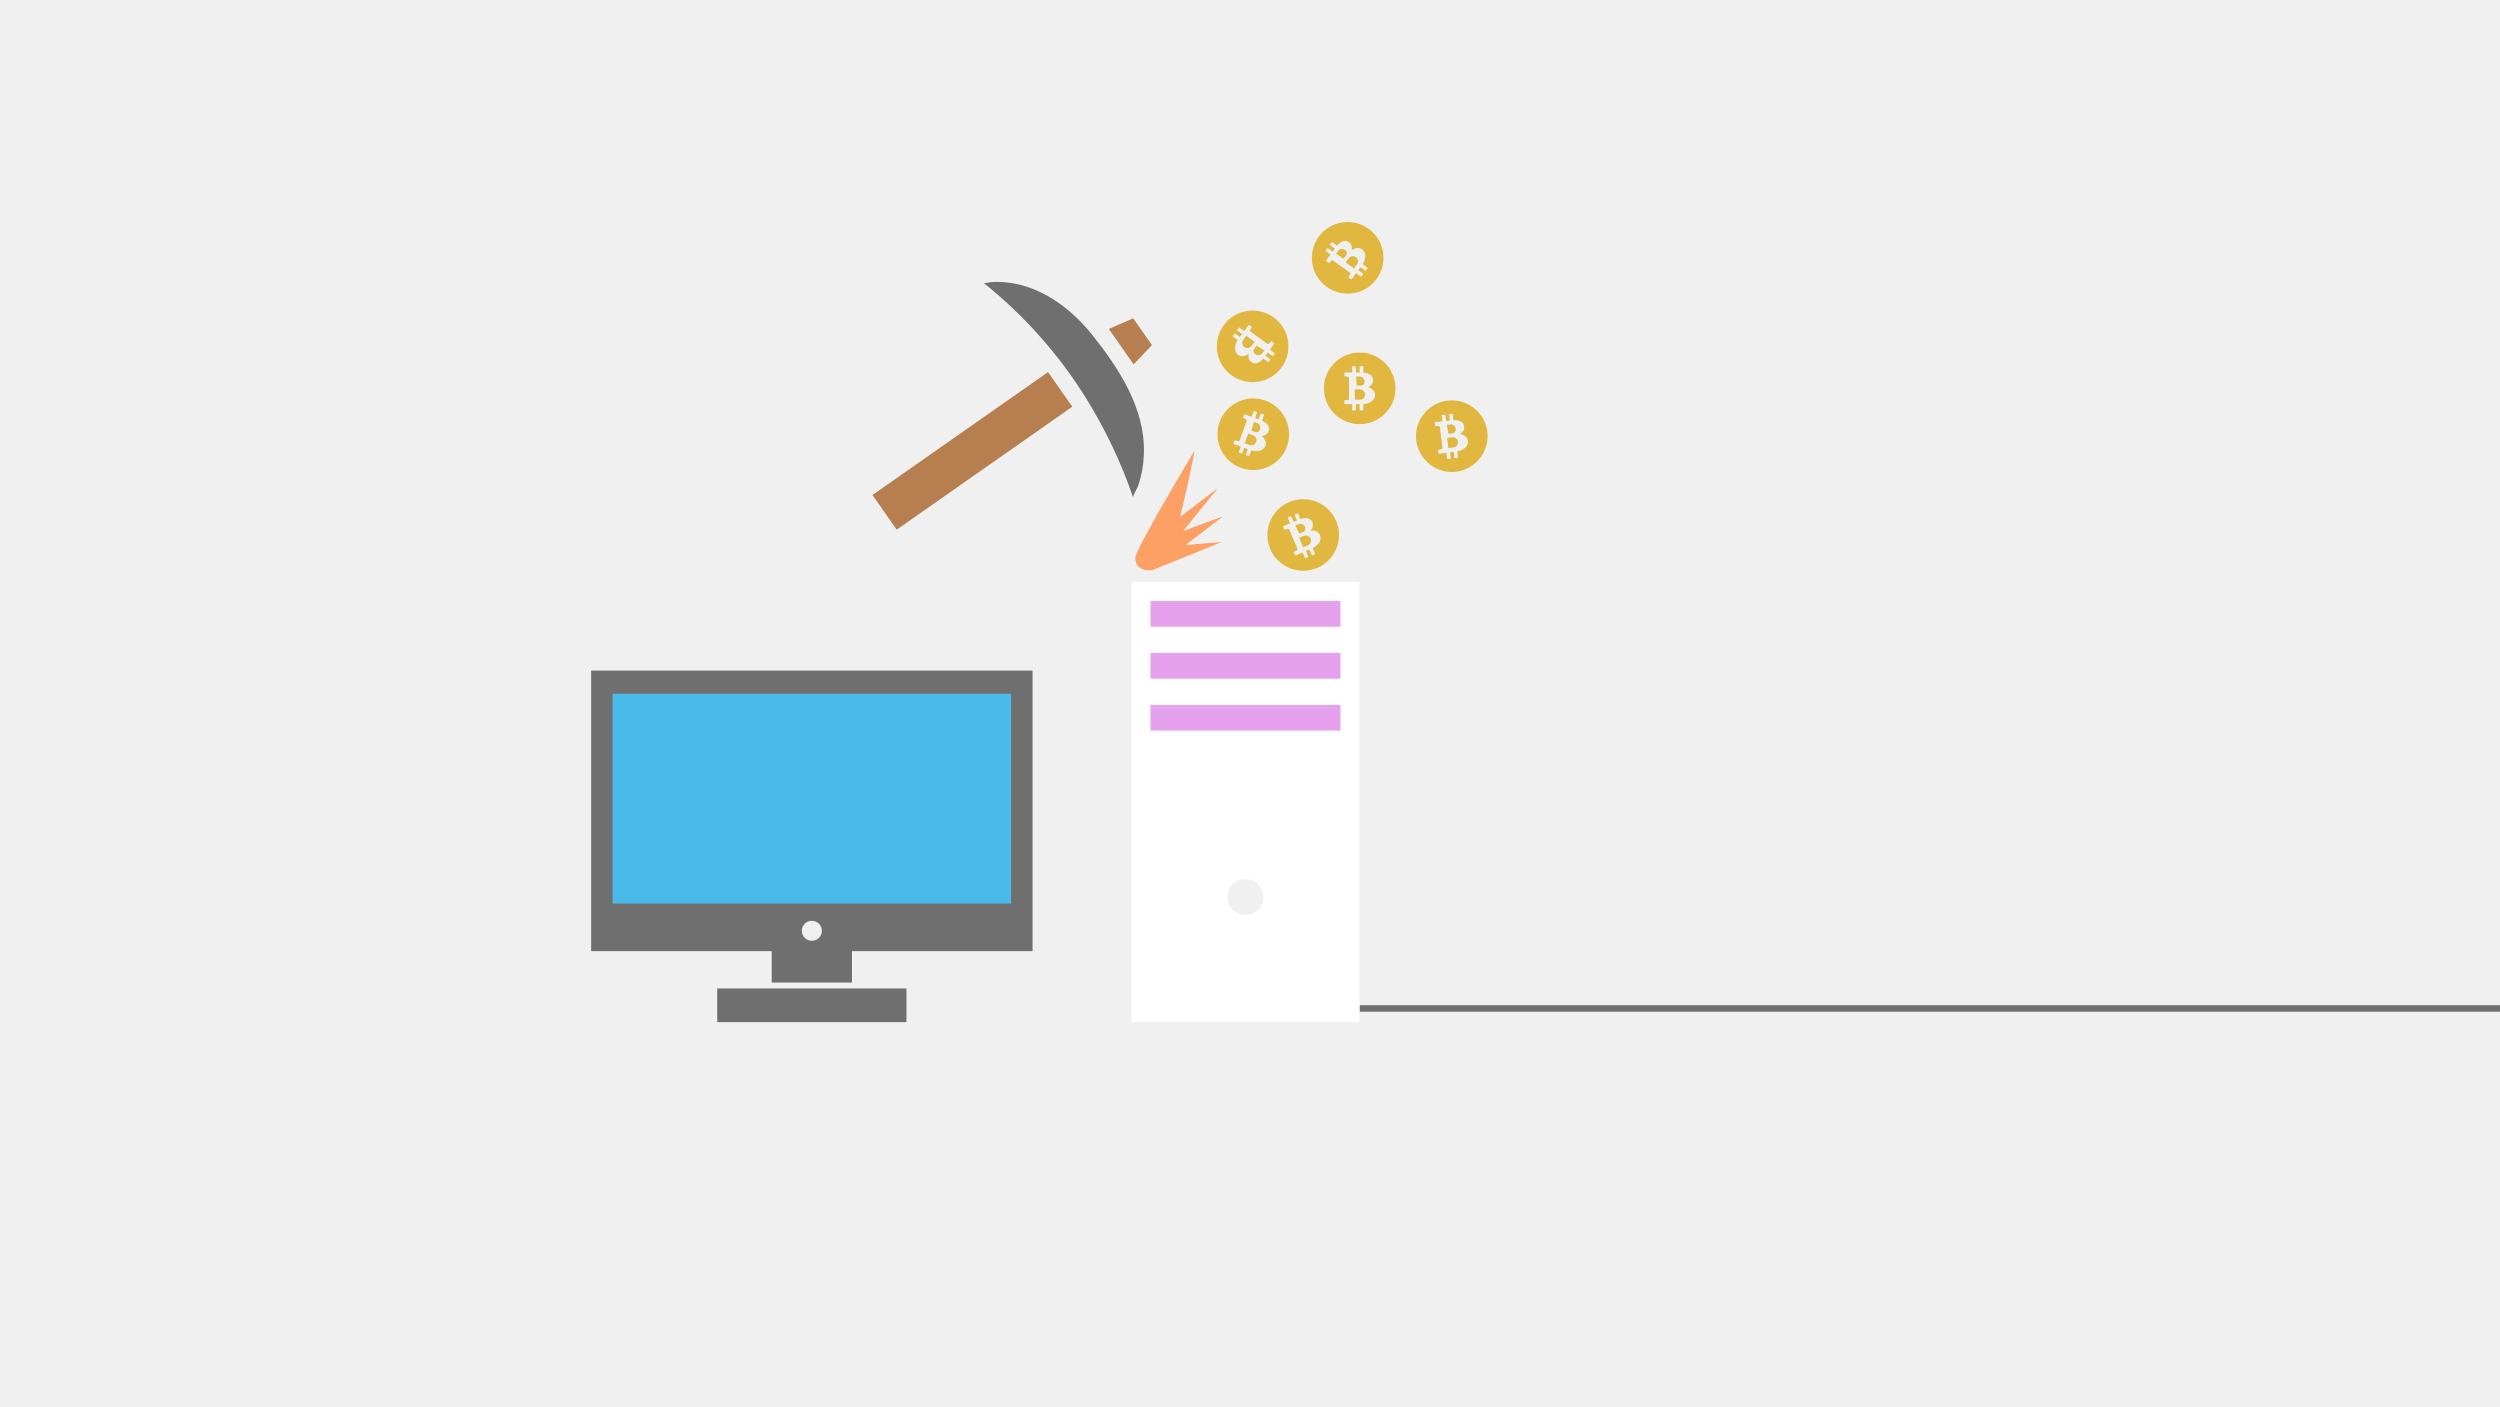
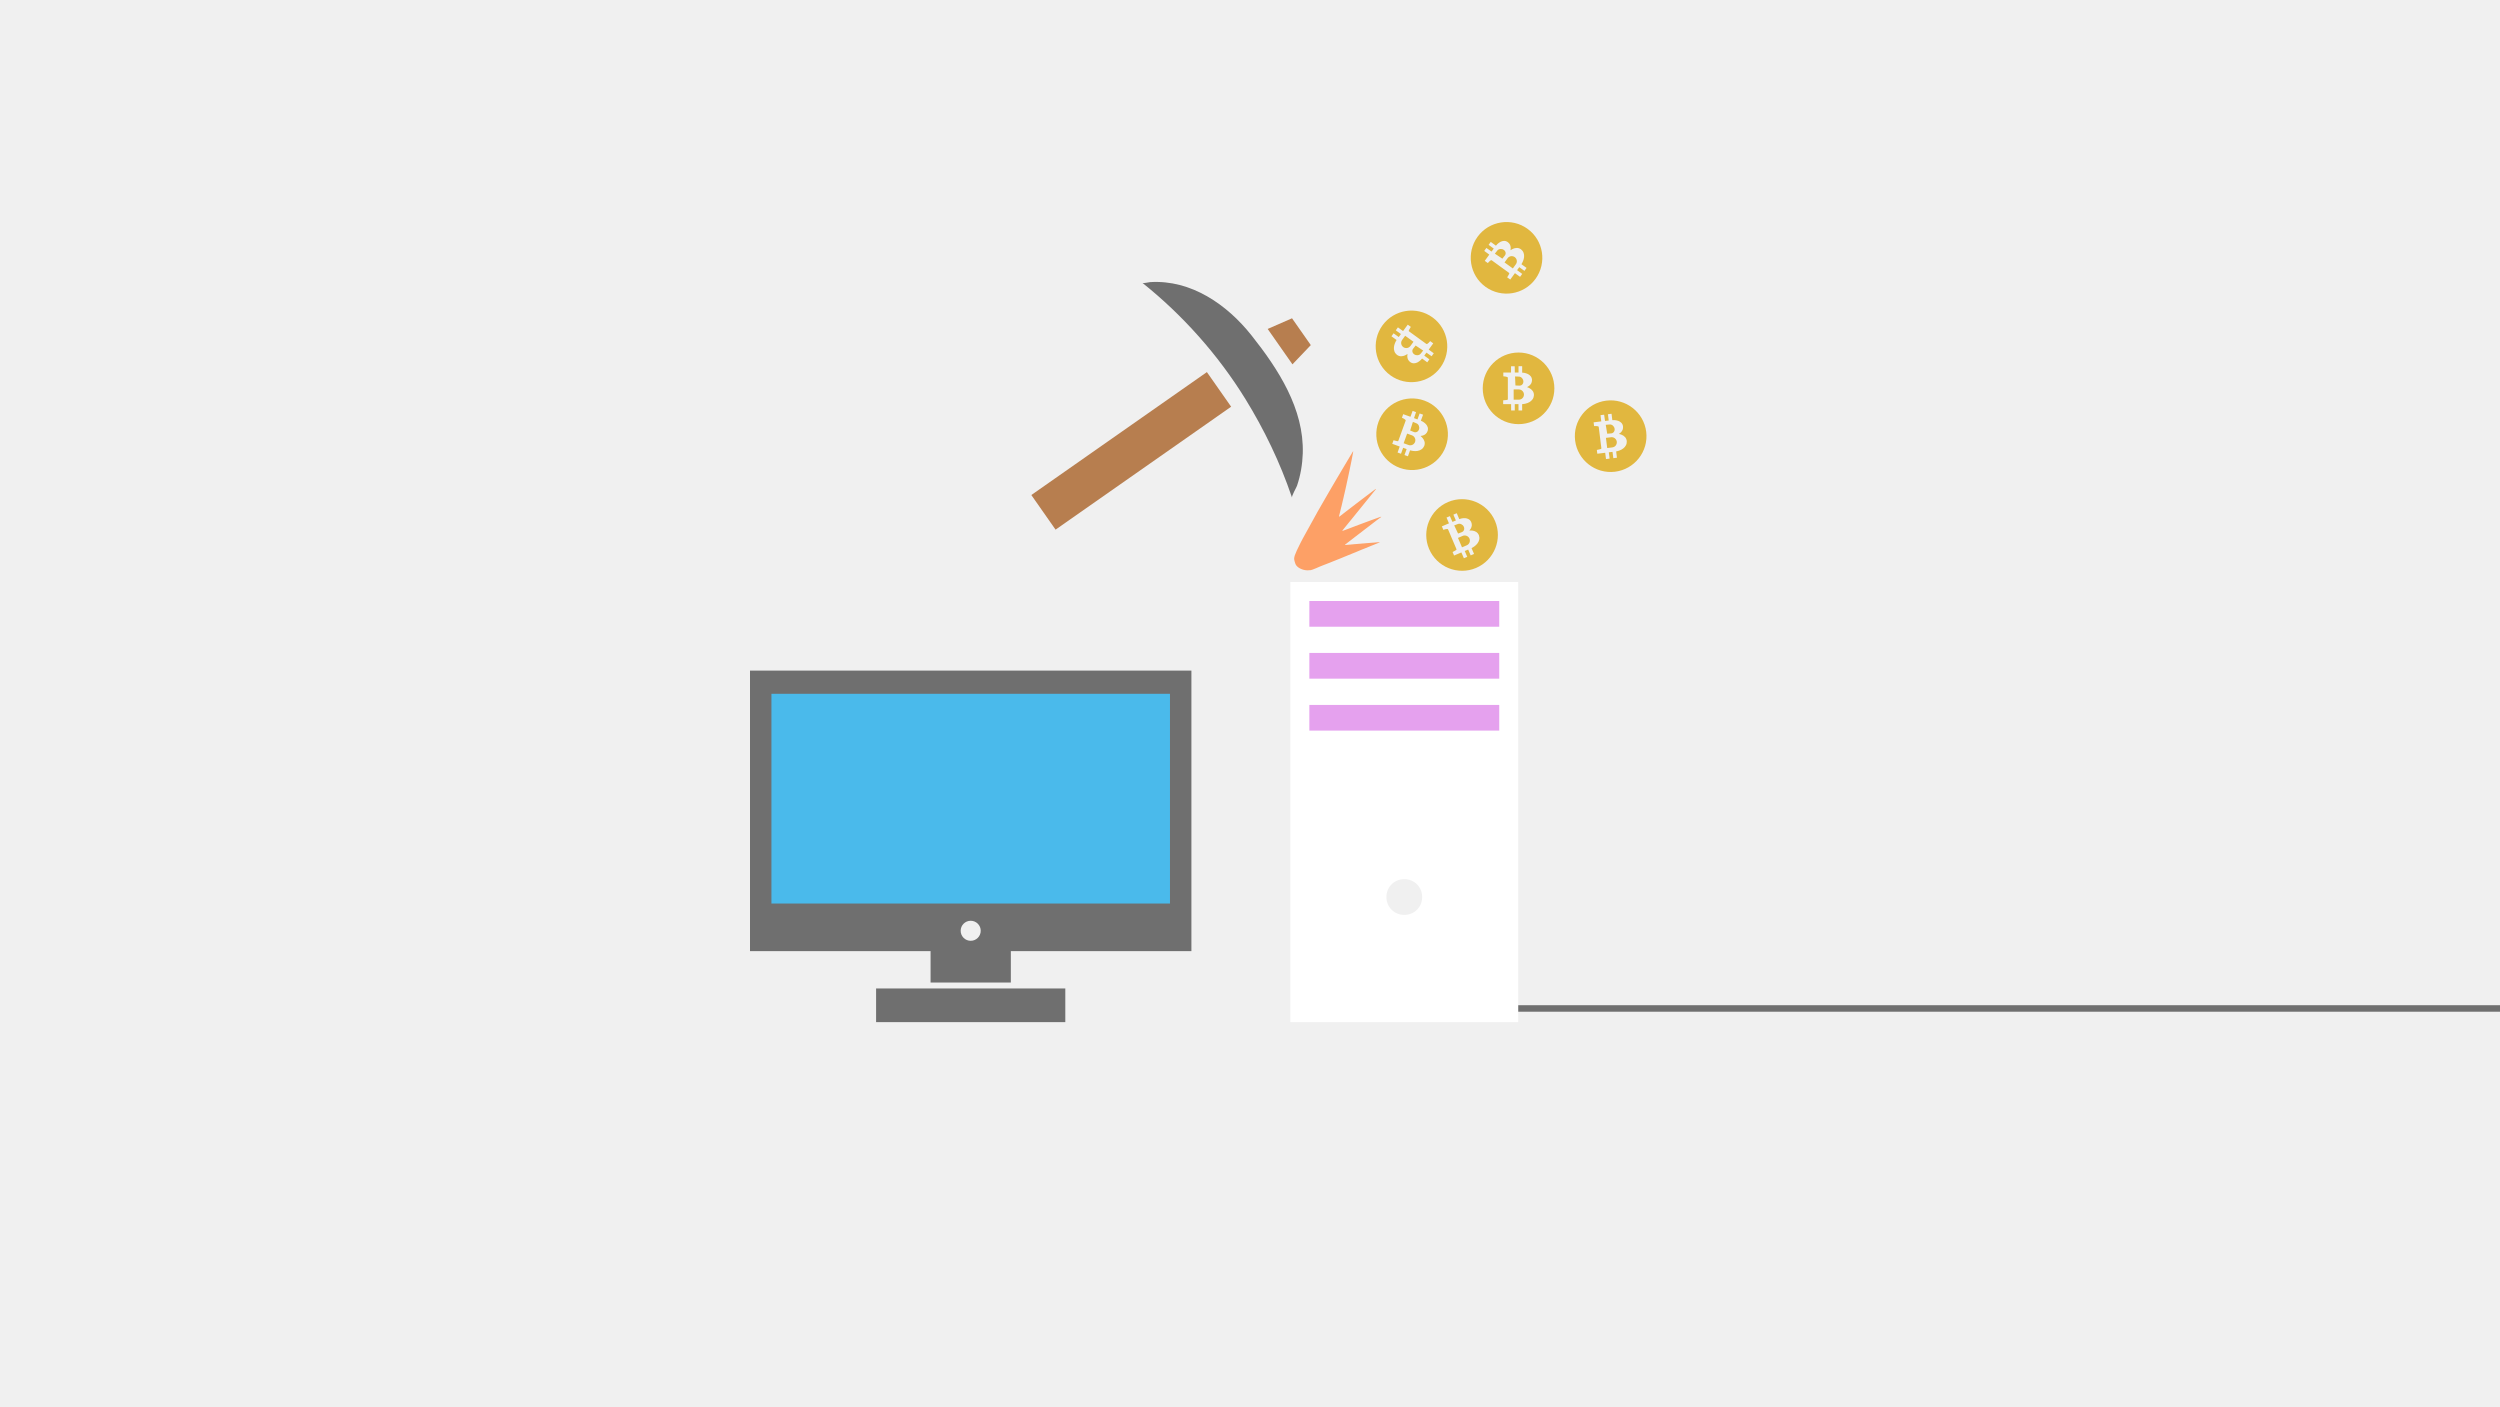
<svg xmlns="http://www.w3.org/2000/svg" width="1920px" height="1080px" viewBox="0 0 1920 1080" version="1.1">
  <defs />
  <g id="Actual-Slides" stroke="none" stroke-width="1" fill="none" fill-rule="evenodd">
    <g id="bitcoinMining">
-       <rect id="Rectangle-4-Copy" fill="#E5A1EE" x="881.718" y="448.439" width="158.282" height="177" />
-       <g id="Group-2" transform="translate(934, 170)" fill-rule="nonzero" fill="#E1B73F">
-         <path d="M37.911,137.657 C23.676,132.485 7.826,139.821 2.653,154.091 C-2.52,168.36 4.855,184.171 19.089,189.343 C33.324,194.515 49.174,187.179 54.347,172.909 C59.52,158.64 52.145,142.829 37.911,137.657 Z M35.746,175.073 C34.865,175.697 33.838,176.101 32.774,176.284 C31.71,176.504 30.61,176.504 29.436,176.357 C28.628,176.247 27.785,176.101 26.941,175.844 L25.29,180.429 L22.648,179.475 L24.299,174.89 L21.621,173.9 L19.97,178.485 L17.328,177.531 L18.979,172.946 L13.256,170.855 L14.247,168.104 L15.09,168.324 C15.384,168.434 15.788,168.507 16.338,168.654 C17.035,168.837 17.292,168.801 17.365,168.837 C17.659,168.837 17.769,168.764 17.769,168.764 C17.842,168.691 17.915,168.581 17.989,168.36 L23.492,153.211 C23.565,152.99 23.565,152.844 23.565,152.697 C23.565,152.66 23.492,152.55 23.309,152.367 C23.052,152.11 22.722,151.927 22.428,151.707 C22.025,151.486 21.694,151.34 21.474,151.193 L20.667,150.826 L21.658,148.075 L27.234,150.092 L28.885,145.581 L31.527,146.534 L29.949,151.12 L32.627,152.11 L34.278,147.525 L36.92,148.478 L35.232,153.1 C35.783,153.321 36.296,153.614 36.773,153.871 C37.617,154.384 38.351,154.971 39.048,155.668 C39.708,156.365 40.185,157.172 40.479,158.089 C40.772,159.043 40.735,160.07 40.369,161.097 C40.038,161.978 39.561,162.711 38.901,163.298 C38.277,163.848 37.507,164.252 36.663,164.509 C36.149,164.656 35.562,164.766 34.939,164.839 C35.562,165.352 36.113,165.866 36.59,166.453 C37.25,167.223 37.727,168.104 38.021,169.131 C38.314,170.158 38.241,171.295 37.837,172.432 C37.36,173.496 36.7,174.413 35.746,175.073 Z M30.775,169.4 C31.488,167.362 30.454,165.11 28.421,164.359 L24.675,163 L22,170.401 L25.745,171.76 C27.779,172.511 30.026,171.438 30.775,169.4 Z M33.821,159.702 C34.39,157.915 33.554,155.863 31.982,155.178 L29.107,154 L27,160.614 L29.876,161.793 C31.481,162.439 33.253,161.527 33.821,159.702 Z" id="Combined-Shape" />
-         <path d="M50.263,112.184 C59.158,99.926 56.475,82.669 44.184,73.763 C31.893,64.857 14.662,67.588 5.767,79.845 C-3.129,92.103 -0.445,109.361 11.846,118.267 C24.137,127.173 41.367,124.442 50.263,112.184 Z M14.892,99.79 C14.536,98.772 14.431,97.673 14.548,96.6 C14.63,95.516 14.933,94.458 15.398,93.37 C15.726,92.625 16.1,91.854 16.579,91.113 L12.626,88.263 L14.271,85.986 L18.224,88.837 L19.914,86.536 L15.962,83.685 L17.606,81.408 L21.559,84.259 L25.147,79.334 L27.518,81.045 L27.074,81.795 C26.887,82.047 26.706,82.415 26.413,82.903 C26.044,83.523 26.009,83.78 25.953,83.84 C25.872,84.122 25.913,84.248 25.913,84.248 C25.963,84.339 26.048,84.44 26.24,84.571 L39.286,94.037 C39.477,94.168 39.618,94.209 39.759,94.249 C39.795,94.259 39.921,94.219 40.148,94.093 C40.465,93.917 40.733,93.65 41.025,93.429 C41.348,93.102 41.58,92.825 41.782,92.653 L42.357,91.979 L44.728,93.689 L41.252,98.494 L45.134,101.324 L43.489,103.601 L39.516,100.82 L37.826,103.122 L41.778,105.973 L40.134,108.249 L36.156,105.353 C35.792,105.821 35.369,106.234 34.991,106.622 C34.264,107.291 33.498,107.835 32.636,108.313 C31.784,108.755 30.876,108.991 29.914,109.021 C28.916,109.04 27.939,108.722 27.053,108.086 C26.298,107.526 25.724,106.865 25.342,106.068 C24.985,105.317 24.809,104.465 24.795,103.584 C24.796,103.049 24.852,102.455 24.953,101.835 C24.287,102.293 23.642,102.68 22.946,102.977 C22.024,103.4 21.046,103.615 19.978,103.614 C18.91,103.613 17.837,103.229 16.855,102.528 C15.964,101.776 15.264,100.889 14.892,99.79 Z M21.716,96.575 C23.479,97.823 25.929,97.449 27.211,95.702 L29.55,92.476 L23.172,87.864 L20.834,91.09 C19.552,92.837 19.963,95.293 21.716,96.575 Z M30.199,102.177 C31.759,103.216 33.963,102.978 35.054,101.656 L36.98,99.216 L31.202,95.368 L29.277,97.808 C28.213,99.172 28.601,101.127 30.199,102.177 Z" id="Combined-Shape" />
-         <path d="M78.767,11.845 C69.871,24.103 72.555,41.361 84.846,50.267 C97.137,59.173 114.367,56.442 123.263,44.184 C132.158,31.926 129.475,14.669 117.184,5.763 C104.893,-3.143 87.662,-0.412 78.767,11.845 Z M114.137,24.24 C114.494,25.258 114.598,26.357 114.482,27.43 C114.4,28.513 114.096,29.571 113.632,30.659 C113.304,31.405 112.93,32.176 112.45,32.916 L116.403,35.767 L114.758,38.043 L110.806,35.192 L109.115,37.494 L113.068,40.345 L111.423,42.621 L107.47,39.77 L103.883,44.695 L101.511,42.985 L101.955,42.234 C102.142,41.983 102.324,41.615 102.617,41.126 C102.985,40.507 103.021,40.25 103.076,40.189 C103.157,39.907 103.117,39.781 103.117,39.781 C103.067,39.69 102.981,39.59 102.79,39.458 L89.743,29.992 C89.552,29.861 89.411,29.821 89.27,29.78 C89.235,29.77 89.109,29.81 88.882,29.936 C88.564,30.112 88.297,30.379 88.004,30.601 C87.682,30.928 87.45,31.205 87.248,31.376 L86.673,32.051 L84.301,30.34 L87.778,25.536 L83.896,22.705 L85.54,20.429 L89.513,23.209 L91.204,20.908 L87.251,18.057 L88.896,15.78 L92.874,18.677 C93.237,18.208 93.661,17.796 94.039,17.408 C94.765,16.738 95.532,16.195 96.394,15.717 C97.246,15.274 98.153,15.038 99.115,15.009 C100.113,14.989 101.09,15.308 101.977,15.944 C102.732,16.504 103.306,17.164 103.688,17.961 C104.045,18.712 104.22,19.564 104.234,20.446 C104.234,20.98 104.178,21.575 104.077,22.194 C104.742,21.736 105.387,21.349 106.083,21.052 C107.006,20.63 107.983,20.414 109.052,20.415 C110.12,20.416 111.193,20.8 112.175,21.501 C113.066,22.253 113.765,23.141 114.137,24.24 Z M107.313,27.454 C105.551,26.207 103.1,26.58 101.818,28.328 L99.48,31.554 L105.857,36.165 L108.195,32.939 C109.478,31.192 109.066,28.736 107.313,27.454 Z M98.831,21.853 C97.27,20.814 95.066,21.051 93.975,22.374 L92.05,24.813 L97.827,28.661 L99.753,26.222 C100.817,24.857 100.428,22.902 98.831,21.853 Z" id="Combined-Shape" />
-         <path d="M56.125,215.549 C42.186,221.474 35.599,237.649 41.547,251.613 C47.496,265.577 63.671,272.111 77.61,266.185 C91.548,260.26 98.136,244.085 92.187,230.121 C86.239,216.157 70.063,209.623 56.125,215.549 Z M80.06,244.39 C79.841,245.446 79.365,246.442 78.712,247.302 C78.084,248.188 77.279,248.939 76.32,249.632 C75.655,250.102 74.937,250.571 74.145,250.958 L76.065,255.438 L73.483,256.542 L71.563,252.062 L68.929,253.164 L70.848,257.644 L68.266,258.748 L66.346,254.268 L60.735,256.643 L59.583,253.955 L60.35,253.54 C60.64,253.421 60.985,253.199 61.487,252.931 C62.122,252.59 62.285,252.388 62.364,252.365 C62.578,252.164 62.609,252.036 62.609,252.036 C62.612,251.932 62.591,251.801 62.495,251.59 L56.187,236.757 C56.091,236.546 55.991,236.439 55.891,236.332 C55.866,236.305 55.737,236.274 55.478,236.265 C55.115,236.253 54.748,236.344 54.383,236.383 C53.938,236.497 53.597,236.615 53.335,236.658 L52.495,236.94 L51.343,234.252 L56.798,231.925 L54.928,227.499 L57.51,226.395 L59.484,230.824 L62.118,229.722 L60.198,225.243 L62.78,224.139 L64.698,228.67 C65.251,228.456 65.827,228.32 66.351,228.183 C67.318,227.983 68.255,227.911 69.24,227.946 C70.198,228.005 71.098,228.27 71.938,228.741 C72.803,229.238 73.477,230.014 73.909,231.016 C74.268,231.885 74.419,232.746 74.336,233.626 C74.256,234.454 73.967,235.274 73.525,236.038 C73.25,236.495 72.895,236.976 72.489,237.455 C73.296,237.405 74.048,237.406 74.798,237.51 C75.806,237.623 76.755,237.941 77.67,238.492 C78.585,239.043 79.307,239.925 79.788,241.032 C80.164,242.135 80.307,243.256 80.06,244.39 Z M72.555,243.631 C71.687,241.654 69.394,240.712 67.395,241.549 L63.729,243.11 L66.82,250.347 L70.486,248.787 C72.485,247.949 73.397,245.632 72.555,243.631 Z M68.169,234.46 C67.366,232.766 65.355,231.835 63.739,232.406 L60.832,233.506 L63.802,239.78 L66.709,238.68 C68.324,238.058 68.998,236.183 68.169,234.46 Z" id="Combined-Shape" />
-         <path d="M177.64,137.689 C162.608,139.543 151.817,153.275 153.686,168.338 C155.555,183.401 169.303,194.14 184.335,192.286 C199.367,190.432 210.158,176.7 208.289,161.637 C206.42,146.574 192.671,135.835 177.64,137.689 Z M192.698,172.01 C192.196,172.965 191.464,173.791 190.6,174.438 C189.751,175.117 188.771,175.616 187.658,176.019 C186.889,176.287 186.07,176.539 185.202,176.694 L185.813,181.529 L183.026,181.878 L182.415,177.043 L179.579,177.376 L180.19,182.212 L177.404,182.561 L176.793,177.726 L170.744,178.461 L170.378,175.56 L171.229,175.373 C171.541,175.338 171.934,175.22 172.491,175.101 C173.195,174.948 173.407,174.799 173.489,174.798 C173.751,174.665 173.816,174.55 173.816,174.55 C173.848,174.451 173.863,174.319 173.829,174.09 L171.854,158.093 C171.819,157.864 171.753,157.733 171.686,157.602 C171.67,157.569 171.554,157.505 171.308,157.424 C170.962,157.312 170.585,157.299 170.223,157.236 C169.764,157.223 169.403,157.242 169.14,157.211 L168.254,157.251 L167.888,154.35 L173.773,153.616 L173.195,148.846 L175.982,148.497 L176.658,153.298 L179.494,152.965 L178.883,148.13 L181.67,147.781 L182.265,152.665 C182.855,152.611 183.446,152.64 183.987,152.652 C184.972,152.726 185.893,152.916 186.83,153.221 C187.735,153.542 188.526,154.044 189.204,154.728 C189.899,155.445 190.332,156.377 190.472,157.458 C190.577,158.393 190.485,159.263 190.163,160.086 C189.857,160.859 189.354,161.568 188.719,162.18 C188.328,162.544 187.855,162.909 187.332,163.257 C188.121,163.432 188.845,163.639 189.536,163.946 C190.474,164.332 191.299,164.9 192.027,165.682 C192.754,166.464 193.205,167.511 193.362,168.707 C193.42,169.872 193.248,170.988 192.698,172.01 Z M185.693,169.212 C185.403,167.072 183.459,165.535 181.306,165.789 L177.353,166.278 L178.329,174.087 L182.283,173.598 C184.435,173.344 185.951,171.368 185.693,169.212 Z M184.005,159.188 C183.7,157.338 182.023,155.888 180.312,155.992 L177.215,156.247 L178.341,163.097 L181.438,162.842 C183.162,162.689 184.327,161.071 184.005,159.188 Z" id="Combined-Shape" />
-         <path d="M110.251,100.744 C95.106,100.752 82.722,113.067 82.741,128.246 C82.76,143.424 95.097,155.758 110.243,155.75 C125.388,155.742 137.773,143.427 137.753,128.249 C137.734,113.07 125.397,100.736 110.251,100.744 Z M121.014,136.644 C120.4,137.531 119.573,138.262 118.636,138.798 C117.711,139.369 116.677,139.745 115.524,140.009 C114.728,140.182 113.884,140.332 113.004,140.38 L113.021,145.253 L110.212,145.26 L110.195,140.387 L107.34,140.372 L107.357,145.246 L104.548,145.253 L104.531,140.379 L98.438,140.372 L98.428,137.448 L99.296,137.366 C99.61,137.369 100.014,137.3 100.581,137.25 C101.299,137.184 101.528,137.062 101.609,137.071 C101.885,136.971 101.963,136.864 101.963,136.864 C102.007,136.77 102.039,136.641 102.032,136.409 L102.022,120.291 C102.016,120.059 101.965,119.921 101.915,119.783 C101.903,119.749 101.796,119.67 101.561,119.561 C101.232,119.407 100.859,119.348 100.508,119.242 C100.053,119.173 99.693,119.148 99.436,119.085 L98.552,119.017 L98.542,116.092 L104.472,116.081 L104.48,111.277 L107.289,111.269 L107.375,116.118 L110.23,116.132 L110.213,111.259 L113.022,111.252 L113.017,116.172 C113.609,116.191 114.192,116.291 114.728,116.369 C115.697,116.563 116.587,116.864 117.48,117.28 C118.339,117.709 119.063,118.304 119.653,119.066 C120.255,119.862 120.572,120.839 120.578,121.93 C120.569,122.87 120.372,123.723 119.952,124.5 C119.554,125.231 118.968,125.873 118.263,126.403 C117.83,126.717 117.316,127.021 116.755,127.303 C117.517,127.572 118.21,127.867 118.859,128.255 C119.743,128.753 120.492,129.417 121.119,130.282 C121.746,131.147 122.066,132.241 122.076,133.447 C121.992,134.61 121.685,135.698 121.014,136.644 Z M114.403,133.013 C114.376,130.854 112.634,129.091 110.466,129.081 L106.482,129.085 L106.499,136.955 L110.484,136.951 C112.651,136.961 114.396,135.185 114.403,133.013 Z M113.949,122.858 C113.872,120.985 112.384,119.342 110.673,119.236 L107.568,119.113 L107.851,126.049 L110.956,126.172 C112.685,126.231 114.039,124.767 113.949,122.858 Z" id="Combined-Shape" />
-       </g>
-       <g id="noun_1102789" transform="translate(869, 447)" fill-rule="nonzero" fill="#FFFFFF">
-         <path d="M0,0 L0,338 L175,338 L175,0 L0,0 Z M87.5,255.645 C79.779,255.645 73.775,249.64 73.775,241.919 C73.775,234.198 79.779,228.193 87.5,228.193 C95.221,228.193 101.225,234.198 101.225,241.919 C101.225,249.64 95.221,255.645 87.5,255.645 Z M160.417,114.096 L14.583,114.096 L14.583,94.365 L160.417,94.365 L160.417,114.096 Z M160.417,74.206 L14.583,74.206 L14.583,54.475 L160.417,54.475 L160.417,74.206 Z M160.417,34.315 L14.583,34.315 L14.583,14.584 L160.417,14.584 L160.417,34.315 Z" id="Shape" />
-       </g>
      <path d="M1044.312,774.5 L1942.484,774.5" id="Path-7" stroke="#6F6F6F" stroke-width="5" />
-       <g id="noun_834876" transform="translate(900.5534, 391.9247) rotate(-16) translate(-900.5534, -391.9247) translate(862.5534, 351.9247)" fill-rule="nonzero" fill="#FDA066">
-         <g id="Group" transform="translate(38, 40.3028) scale(-1, 1) rotate(-180) translate(-38, -40.3028) translate(0, 0.802796)">
-           <path d="M65.543,77.978 C65.09,77.552 63.925,76.451 62.937,75.544 C61.964,74.636 60.565,73.33 59.852,72.643 C59.139,71.955 58.083,70.979 57.521,70.456 C56.959,69.934 55.876,68.916 55.122,68.201 C54.367,67.473 52.763,65.946 51.556,64.819 C50.35,63.691 48.773,62.206 48.06,61.519 C46.634,60.144 44.701,58.301 43.946,57.6 C43.686,57.352 42.205,55.936 40.656,54.451 C39.12,52.966 37.145,51.082 36.282,50.243 C35.404,49.418 33.649,47.713 32.374,46.462 C31.085,45.211 29.042,43.231 27.835,42.062 C25.01,39.326 12.779,27.061 10.901,25.08 C10.106,24.242 8.94,23.004 8.296,22.33 C6.966,20.942 4.813,18.549 3.949,17.518 C2.77,16.115 1.275,14.218 1.193,14.012 C1.152,13.902 0.987,13.585 0.823,13.324 C0.165,12.224 0,11.44 0,9.474 C0,7.398 0.178,6.71 1.001,5.349 C2.482,2.943 5.924,0.715 8.776,0.316 C9.16,0.275 9.53,0.165 9.626,0.096 C9.859,-0.096 13.136,0.055 14.397,0.316 C15.001,0.44 16.207,0.605 17.071,0.674 C17.935,0.743 18.867,0.853 19.128,0.894 C19.389,0.935 20.321,1.031 21.185,1.086 C22.049,1.155 23.694,1.306 24.818,1.416 C25.957,1.54 27.52,1.705 28.315,1.774 C29.11,1.856 30.619,2.008 31.674,2.118 C32.73,2.241 34.211,2.379 34.965,2.448 C35.719,2.516 36.487,2.599 36.679,2.654 C36.995,2.723 38.53,2.888 41.273,3.149 C41.876,3.218 43.261,3.369 44.358,3.493 C45.455,3.616 46.908,3.768 47.58,3.836 C49.171,3.988 51.186,4.221 52.256,4.386 C52.722,4.469 53.435,4.524 53.833,4.524 C54.244,4.524 54.82,4.593 55.122,4.661 C55.656,4.785 57.741,5.005 60.126,5.211 C60.771,5.266 61.936,5.376 62.732,5.473 C63.527,5.555 64.761,5.693 65.474,5.775 C67.257,5.968 67.353,6.036 66.16,6.27 C65.597,6.366 64.83,6.518 64.446,6.6 C64.075,6.669 63.486,6.793 63.143,6.848 C62.8,6.903 62.252,7.026 61.909,7.109 C61.566,7.191 60.922,7.315 60.469,7.411 C60.017,7.494 59.249,7.645 58.755,7.755 C58.262,7.851 57.494,8.003 57.041,8.099 C56.589,8.181 55.821,8.333 55.327,8.443 C54.834,8.553 54.258,8.663 54.025,8.704 C53.805,8.731 53.12,8.869 52.516,8.993 C51.913,9.116 51.145,9.268 50.802,9.336 C50.46,9.391 49.692,9.543 49.088,9.68 C48.485,9.804 47.69,9.969 47.306,10.038 C46.936,10.106 46.127,10.258 45.523,10.368 C44.92,10.491 44.084,10.643 43.672,10.711 C41.807,11.041 40.916,11.234 40.848,11.303 C40.683,11.468 40.93,11.811 41.204,11.811 C41.355,11.811 41.588,11.866 41.725,11.949 C41.999,12.1 43.014,12.513 44.426,13.049 C44.577,13.104 44.975,13.255 45.318,13.393 C45.66,13.53 46.058,13.682 46.209,13.737 C46.36,13.792 46.634,13.902 46.826,13.984 C47.018,14.067 47.662,14.328 48.266,14.562 C48.869,14.809 49.486,15.043 49.637,15.112 C49.788,15.167 50.185,15.318 50.528,15.455 C51.515,15.84 51.803,15.95 52.242,16.143 C52.475,16.239 53.27,16.555 54.025,16.83 C54.779,17.119 55.601,17.435 55.848,17.532 C56.808,17.944 57.192,18.109 57.658,18.274 C57.919,18.357 58.262,18.494 58.412,18.563 C58.563,18.618 59.18,18.865 59.784,19.099 C60.387,19.333 61.004,19.567 61.155,19.635 C61.306,19.704 61.703,19.855 62.046,19.993 C62.91,20.337 63.047,20.378 64.651,21.024 C66.16,21.629 66.269,21.67 67.257,22.055 C67.599,22.193 68.066,22.372 68.285,22.468 C68.518,22.564 68.916,22.715 69.176,22.812 C69.437,22.894 69.78,23.032 69.93,23.1 C70.739,23.458 73.098,24.324 73.249,24.324 C73.345,24.324 73.427,24.393 73.427,24.475 C73.427,24.599 73.043,24.613 72.097,24.544 C71.356,24.503 69.862,24.407 68.765,24.338 C67.668,24.269 65.94,24.145 64.926,24.063 C63.911,23.98 62.156,23.857 61.018,23.774 C59.893,23.692 57.823,23.54 56.424,23.43 C55.026,23.32 53.12,23.155 52.174,23.087 C51.227,23.018 49.719,22.88 48.814,22.798 C47.196,22.66 45.386,22.509 42.891,22.317 C42.109,22.262 41.615,22.275 41.615,22.358 C41.615,22.427 41.903,22.66 42.26,22.894 C42.781,23.21 45.359,25.012 47.854,26.799 C48.087,26.951 49.28,27.789 50.528,28.656 C51.776,29.522 53.874,30.979 55.19,31.914 C56.506,32.849 57.686,33.674 57.809,33.743 C58.166,33.963 58.659,34.307 60.99,35.971 C62.169,36.823 63.17,37.524 63.198,37.524 C63.253,37.524 67.586,40.55 67.874,40.797 C67.956,40.866 68.203,41.031 68.422,41.182 C68.916,41.498 73.564,44.757 73.797,44.936 C73.879,45.018 74.263,45.266 74.647,45.5 C75.031,45.747 75.347,45.995 75.347,46.063 C75.347,46.297 74.99,46.215 73.633,45.651 C73.331,45.527 73.098,45.431 70.41,44.4 C69.396,44.015 68.436,43.643 68.285,43.575 C68.134,43.52 67.791,43.382 67.531,43.3 C67.27,43.203 66.873,43.052 66.64,42.956 C66.214,42.777 65.2,42.378 64.72,42.2 C64.569,42.145 64.171,41.993 63.829,41.856 C63.486,41.718 63.088,41.567 62.937,41.512 C62.786,41.457 62.389,41.306 62.046,41.168 C61.703,41.031 61.306,40.88 61.155,40.825 C60.675,40.646 59.66,40.247 59.235,40.068 C59.016,39.972 58.604,39.821 58.344,39.725 C58.083,39.628 57.645,39.463 57.384,39.353 C56.644,39.051 56.397,38.955 55.739,38.693 C55.396,38.556 54.998,38.405 54.847,38.35 C54.697,38.281 54.175,38.088 53.682,37.896 C53.188,37.703 52.146,37.291 51.351,36.974 C49.719,36.328 49.596,36.273 48.746,35.943 C48.403,35.806 48.005,35.654 47.854,35.586 C47.703,35.531 46.936,35.214 46.14,34.912 C45.345,34.596 44.522,34.252 44.289,34.169 C43.014,33.619 42.287,33.372 42.205,33.441 C42.164,33.496 42.397,33.977 42.726,34.527 C43.055,35.077 43.357,35.586 43.384,35.668 C43.412,35.737 43.686,36.191 43.974,36.672 C44.262,37.139 44.495,37.552 44.495,37.579 C44.495,37.621 44.865,38.281 45.331,39.065 C45.798,39.848 46.36,40.825 46.593,41.237 C46.826,41.65 47.114,42.186 47.237,42.406 C47.361,42.64 47.676,43.19 47.923,43.643 C48.17,44.097 48.416,44.537 48.471,44.606 C48.526,44.688 48.773,45.115 49.02,45.568 C49.267,46.022 49.582,46.586 49.705,46.806 C49.829,47.04 50.144,47.59 50.391,48.043 C50.638,48.497 50.953,49.061 51.077,49.281 C51.2,49.515 51.515,50.065 51.762,50.518 C52.009,50.972 52.324,51.536 52.448,51.756 C53.216,53.131 53.586,53.819 54.203,54.987 C54.573,55.702 54.998,56.514 55.149,56.775 C55.423,57.27 56.095,58.507 57.041,60.281 C57.329,60.817 57.809,61.711 58.111,62.275 C58.412,62.839 58.961,63.898 59.345,64.613 C59.715,65.328 60.222,66.29 60.469,66.744 C60.881,67.514 61.237,68.201 63.554,72.656 C67.133,79.545 67.106,79.49 65.543,77.978 Z" id="Shape" />
+       <g id="Group-3" transform="translate(576, 170)">
+         <rect id="Rectangle-4-Copy" fill="#E5A1EE" x="427.718" y="278.439" width="158.282" height="177" />
+         <g id="Group-2" transform="translate(480, 0)" fill-rule="nonzero" fill="#E1B73F">
+           <path d="M37.911,137.657 C23.676,132.485 7.826,139.821 2.653,154.091 C-2.52,168.36 4.855,184.171 19.089,189.343 C33.324,194.515 49.174,187.179 54.347,172.909 C59.52,158.64 52.145,142.829 37.911,137.657 Z M35.746,175.073 C34.865,175.697 33.838,176.101 32.774,176.284 C31.71,176.504 30.61,176.504 29.436,176.357 C28.628,176.247 27.785,176.101 26.941,175.844 L25.29,180.429 L22.648,179.475 L24.299,174.89 L21.621,173.9 L19.97,178.485 L17.328,177.531 L18.979,172.946 L13.256,170.855 L14.247,168.104 L15.09,168.324 C15.384,168.434 15.788,168.507 16.338,168.654 C17.035,168.837 17.292,168.801 17.365,168.837 C17.659,168.837 17.769,168.764 17.769,168.764 C17.842,168.691 17.915,168.581 17.989,168.36 L23.492,153.211 C23.565,152.99 23.565,152.844 23.565,152.697 C23.565,152.66 23.492,152.55 23.309,152.367 C23.052,152.11 22.722,151.927 22.428,151.707 C22.025,151.486 21.694,151.34 21.474,151.193 L20.667,150.826 L21.658,148.075 L27.234,150.092 L28.885,145.581 L31.527,146.534 L29.949,151.12 L32.627,152.11 L34.278,147.525 L36.92,148.478 L35.232,153.1 C35.783,153.321 36.296,153.614 36.773,153.871 C37.617,154.384 38.351,154.971 39.048,155.668 C39.708,156.365 40.185,157.172 40.479,158.089 C40.772,159.043 40.735,160.07 40.369,161.097 C40.038,161.978 39.561,162.711 38.901,163.298 C38.277,163.848 37.507,164.252 36.663,164.509 C36.149,164.656 35.562,164.766 34.939,164.839 C35.562,165.352 36.113,165.866 36.59,166.453 C37.25,167.223 37.727,168.104 38.021,169.131 C38.314,170.158 38.241,171.295 37.837,172.432 C37.36,173.496 36.7,174.413 35.746,175.073 Z M30.775,169.4 C31.488,167.362 30.454,165.11 28.421,164.359 L24.675,163 L22,170.401 L25.745,171.76 C27.779,172.511 30.026,171.438 30.775,169.4 Z M33.821,159.702 C34.39,157.915 33.554,155.863 31.982,155.178 L29.107,154 L27,160.614 L29.876,161.793 C31.481,162.439 33.253,161.527 33.821,159.702 Z" id="Combined-Shape" />
+           <path d="M50.263,112.184 C59.158,99.926 56.475,82.669 44.184,73.763 C31.893,64.857 14.662,67.588 5.767,79.845 C-3.129,92.103 -0.445,109.361 11.846,118.267 C24.137,127.173 41.367,124.442 50.263,112.184 Z M14.892,99.79 C14.536,98.772 14.431,97.673 14.548,96.6 C14.63,95.516 14.933,94.458 15.398,93.37 C15.726,92.625 16.1,91.854 16.579,91.113 L12.626,88.263 L14.271,85.986 L18.224,88.837 L19.914,86.536 L15.962,83.685 L17.606,81.408 L21.559,84.259 L25.147,79.334 L27.518,81.045 L27.074,81.795 C26.887,82.047 26.706,82.415 26.413,82.903 C26.044,83.523 26.009,83.78 25.953,83.84 C25.872,84.122 25.913,84.248 25.913,84.248 C25.963,84.339 26.048,84.44 26.24,84.571 L39.286,94.037 C39.477,94.168 39.618,94.209 39.759,94.249 C39.795,94.259 39.921,94.219 40.148,94.093 C40.465,93.917 40.733,93.65 41.025,93.429 C41.348,93.102 41.58,92.825 41.782,92.653 L42.357,91.979 L44.728,93.689 L41.252,98.494 L45.134,101.324 L43.489,103.601 L39.516,100.82 L37.826,103.122 L41.778,105.973 L40.134,108.249 L36.156,105.353 C35.792,105.821 35.369,106.234 34.991,106.622 C34.264,107.291 33.498,107.835 32.636,108.313 C31.784,108.755 30.876,108.991 29.914,109.021 C28.916,109.04 27.939,108.722 27.053,108.086 C26.298,107.526 25.724,106.865 25.342,106.068 C24.985,105.317 24.809,104.465 24.795,103.584 C24.796,103.049 24.852,102.455 24.953,101.835 C24.287,102.293 23.642,102.68 22.946,102.977 C22.024,103.4 21.046,103.615 19.978,103.614 C18.91,103.613 17.837,103.229 16.855,102.528 C15.964,101.776 15.264,100.889 14.892,99.79 Z M21.716,96.575 C23.479,97.823 25.929,97.449 27.211,95.702 L29.55,92.476 L23.172,87.864 L20.834,91.09 C19.552,92.837 19.963,95.293 21.716,96.575 Z M30.199,102.177 C31.759,103.216 33.963,102.978 35.054,101.656 L36.98,99.216 L31.202,95.368 L29.277,97.808 C28.213,99.172 28.601,101.127 30.199,102.177 Z" id="Combined-Shape" />
+           <path d="M78.767,11.845 C69.871,24.103 72.555,41.361 84.846,50.267 C97.137,59.173 114.367,56.442 123.263,44.184 C132.158,31.926 129.475,14.669 117.184,5.763 C104.893,-3.143 87.662,-0.412 78.767,11.845 Z M114.137,24.24 C114.494,25.258 114.598,26.357 114.482,27.43 C114.4,28.513 114.096,29.571 113.632,30.659 C113.304,31.405 112.93,32.176 112.45,32.916 L116.403,35.767 L114.758,38.043 L110.806,35.192 L109.115,37.494 L113.068,40.345 L111.423,42.621 L107.47,39.77 L103.883,44.695 L101.511,42.985 L101.955,42.234 C102.142,41.983 102.324,41.615 102.617,41.126 C102.985,40.507 103.021,40.25 103.076,40.189 C103.157,39.907 103.117,39.781 103.117,39.781 C103.067,39.69 102.981,39.59 102.79,39.458 L89.743,29.992 C89.552,29.861 89.411,29.821 89.27,29.78 C89.235,29.77 89.109,29.81 88.882,29.936 C88.564,30.112 88.297,30.379 88.004,30.601 C87.682,30.928 87.45,31.205 87.248,31.376 L86.673,32.051 L84.301,30.34 L87.778,25.536 L83.896,22.705 L85.54,20.429 L89.513,23.209 L91.204,20.908 L87.251,18.057 L88.896,15.78 L92.874,18.677 C93.237,18.208 93.661,17.796 94.039,17.408 C94.765,16.738 95.532,16.195 96.394,15.717 C97.246,15.274 98.153,15.038 99.115,15.009 C100.113,14.989 101.09,15.308 101.977,15.944 C102.732,16.504 103.306,17.164 103.688,17.961 C104.045,18.712 104.22,19.564 104.234,20.446 C104.234,20.98 104.178,21.575 104.077,22.194 C104.742,21.736 105.387,21.349 106.083,21.052 C107.006,20.63 107.983,20.414 109.052,20.415 C110.12,20.416 111.193,20.8 112.175,21.501 C113.066,22.253 113.765,23.141 114.137,24.24 Z M107.313,27.454 C105.551,26.207 103.1,26.58 101.818,28.328 L99.48,31.554 L105.857,36.165 L108.195,32.939 C109.478,31.192 109.066,28.736 107.313,27.454 Z M98.831,21.853 C97.27,20.814 95.066,21.051 93.975,22.374 L92.05,24.813 L97.827,28.661 L99.753,26.222 C100.817,24.857 100.428,22.902 98.831,21.853 Z" id="Combined-Shape" />
+           <path d="M56.125,215.549 C42.186,221.474 35.599,237.649 41.547,251.613 C47.496,265.577 63.671,272.111 77.61,266.185 C91.548,260.26 98.136,244.085 92.187,230.121 C86.239,216.157 70.063,209.623 56.125,215.549 Z M80.06,244.39 C79.841,245.446 79.365,246.442 78.712,247.302 C78.084,248.188 77.279,248.939 76.32,249.632 C75.655,250.102 74.937,250.571 74.145,250.958 L76.065,255.438 L73.483,256.542 L71.563,252.062 L68.929,253.164 L70.848,257.644 L68.266,258.748 L66.346,254.268 L60.735,256.643 L59.583,253.955 L60.35,253.54 C60.64,253.421 60.985,253.199 61.487,252.931 C62.122,252.59 62.285,252.388 62.364,252.365 C62.578,252.164 62.609,252.036 62.609,252.036 C62.612,251.932 62.591,251.801 62.495,251.59 L56.187,236.757 C56.091,236.546 55.991,236.439 55.891,236.332 C55.866,236.305 55.737,236.274 55.478,236.265 C55.115,236.253 54.748,236.344 54.383,236.383 C53.938,236.497 53.597,236.615 53.335,236.658 L52.495,236.94 L51.343,234.252 L56.798,231.925 L54.928,227.499 L57.51,226.395 L59.484,230.824 L62.118,229.722 L60.198,225.243 L62.78,224.139 L64.698,228.67 C65.251,228.456 65.827,228.32 66.351,228.183 C67.318,227.983 68.255,227.911 69.24,227.946 C70.198,228.005 71.098,228.27 71.938,228.741 C72.803,229.238 73.477,230.014 73.909,231.016 C74.268,231.885 74.419,232.746 74.336,233.626 C74.256,234.454 73.967,235.274 73.525,236.038 C73.25,236.495 72.895,236.976 72.489,237.455 C73.296,237.405 74.048,237.406 74.798,237.51 C75.806,237.623 76.755,237.941 77.67,238.492 C78.585,239.043 79.307,239.925 79.788,241.032 C80.164,242.135 80.307,243.256 80.06,244.39 Z M72.555,243.631 C71.687,241.654 69.394,240.712 67.395,241.549 L63.729,243.11 L66.82,250.347 L70.486,248.787 C72.485,247.949 73.397,245.632 72.555,243.631 Z M68.169,234.46 C67.366,232.766 65.355,231.835 63.739,232.406 L60.832,233.506 L63.802,239.78 L66.709,238.68 C68.324,238.058 68.998,236.183 68.169,234.46 Z" id="Combined-Shape" />
+           <path d="M177.64,137.689 C162.608,139.543 151.817,153.275 153.686,168.338 C155.555,183.401 169.303,194.14 184.335,192.286 C199.367,190.432 210.158,176.7 208.289,161.637 C206.42,146.574 192.671,135.835 177.64,137.689 Z M192.698,172.01 C192.196,172.965 191.464,173.791 190.6,174.438 C189.751,175.117 188.771,175.616 187.658,176.019 C186.889,176.287 186.07,176.539 185.202,176.694 L185.813,181.529 L183.026,181.878 L182.415,177.043 L179.579,177.376 L180.19,182.212 L177.404,182.561 L176.793,177.726 L170.744,178.461 L170.378,175.56 L171.229,175.373 C171.541,175.338 171.934,175.22 172.491,175.101 C173.195,174.948 173.407,174.799 173.489,174.798 C173.751,174.665 173.816,174.55 173.816,174.55 C173.848,174.451 173.863,174.319 173.829,174.09 L171.854,158.093 C171.819,157.864 171.753,157.733 171.686,157.602 C171.67,157.569 171.554,157.505 171.308,157.424 C170.962,157.312 170.585,157.299 170.223,157.236 C169.764,157.223 169.403,157.242 169.14,157.211 L168.254,157.251 L167.888,154.35 L173.773,153.616 L173.195,148.846 L175.982,148.497 L176.658,153.298 L179.494,152.965 L178.883,148.13 L181.67,147.781 L182.265,152.665 C182.855,152.611 183.446,152.64 183.987,152.652 C184.972,152.726 185.893,152.916 186.83,153.221 C187.735,153.542 188.526,154.044 189.204,154.728 C189.899,155.445 190.332,156.377 190.472,157.458 C190.577,158.393 190.485,159.263 190.163,160.086 C189.857,160.859 189.354,161.568 188.719,162.18 C188.328,162.544 187.855,162.909 187.332,163.257 C188.121,163.432 188.845,163.639 189.536,163.946 C190.474,164.332 191.299,164.9 192.027,165.682 C192.754,166.464 193.205,167.511 193.362,168.707 C193.42,169.872 193.248,170.988 192.698,172.01 Z M185.693,169.212 C185.403,167.072 183.459,165.535 181.306,165.789 L177.353,166.278 L178.329,174.087 L182.283,173.598 C184.435,173.344 185.951,171.368 185.693,169.212 Z M184.005,159.188 C183.7,157.338 182.023,155.888 180.312,155.992 L177.215,156.247 L178.341,163.097 L181.438,162.842 C183.162,162.689 184.327,161.071 184.005,159.188 Z" id="Combined-Shape" />
+           <path d="M110.251,100.744 C95.106,100.752 82.722,113.067 82.741,128.246 C82.76,143.424 95.097,155.758 110.243,155.75 C125.388,155.742 137.773,143.427 137.753,128.249 C137.734,113.07 125.397,100.736 110.251,100.744 Z M121.014,136.644 C120.4,137.531 119.573,138.262 118.636,138.798 C117.711,139.369 116.677,139.745 115.524,140.009 C114.728,140.182 113.884,140.332 113.004,140.38 L113.021,145.253 L110.212,145.26 L110.195,140.387 L107.34,140.372 L107.357,145.246 L104.548,145.253 L104.531,140.379 L98.438,140.372 L98.428,137.448 L99.296,137.366 C99.61,137.369 100.014,137.3 100.581,137.25 C101.299,137.184 101.528,137.062 101.609,137.071 C101.885,136.971 101.963,136.864 101.963,136.864 C102.007,136.77 102.039,136.641 102.032,136.409 L102.022,120.291 C102.016,120.059 101.965,119.921 101.915,119.783 C101.903,119.749 101.796,119.67 101.561,119.561 C101.232,119.407 100.859,119.348 100.508,119.242 C100.053,119.173 99.693,119.148 99.436,119.085 L98.552,119.017 L98.542,116.092 L104.472,116.081 L104.48,111.277 L107.289,111.269 L107.375,116.118 L110.23,116.132 L110.213,111.259 L113.022,111.252 L113.017,116.172 C113.609,116.191 114.192,116.291 114.728,116.369 C115.697,116.563 116.587,116.864 117.48,117.28 C118.339,117.709 119.063,118.304 119.653,119.066 C120.255,119.862 120.572,120.839 120.578,121.93 C120.569,122.87 120.372,123.723 119.952,124.5 C119.554,125.231 118.968,125.873 118.263,126.403 C117.83,126.717 117.316,127.021 116.755,127.303 C117.517,127.572 118.21,127.867 118.859,128.255 C119.743,128.753 120.492,129.417 121.119,130.282 C121.746,131.147 122.066,132.241 122.076,133.447 C121.992,134.61 121.685,135.698 121.014,136.644 Z M114.403,133.013 C114.376,130.854 112.634,129.091 110.466,129.081 L106.482,129.085 L106.499,136.955 L110.484,136.951 C112.651,136.961 114.396,135.185 114.403,133.013 Z M113.949,122.858 C113.872,120.985 112.384,119.342 110.673,119.236 L107.568,119.113 L107.851,126.049 L110.956,126.172 C112.685,126.231 114.039,124.767 113.949,122.858 Z" id="Combined-Shape" />
        </g>
-       </g>
-       <g id="Screen" transform="translate(454, 515)">
-         <rect id="Rectangle-4" fill="#4ABAEB" x="12" y="10" width="315" height="177" />
-         <g id="noun_1148993" fill="#6F6F6F">
-           <path d="M0,0 L339,0 L339,215.445 L200.32,215.445 L200.32,239.573 L138.68,239.573 L138.68,215.445 L0,215.445 L0,0 Z M16.455,17.83 L16.455,178.927 L322.545,178.927 L322.545,17.83 L16.455,17.83 Z M169.498,192.146 C165.242,192.146 161.794,195.589 161.794,199.84 C161.794,204.092 165.242,207.535 169.498,207.535 C173.755,207.535 177.203,204.092 177.203,199.84 C177.203,195.589 173.755,192.146 169.498,192.146 Z M96.837,244.121 L242.158,244.121 L242.158,270 L197.143,270 L96.837,270 L96.837,244.121 Z" id="Combined-Shape" />
+         <g id="noun_1102789" transform="translate(415, 277)" fill-rule="nonzero" fill="#FFFFFF">
+           <path d="M0,0 L0,338 L175,338 L175,0 L0,0 Z M87.5,255.645 C79.779,255.645 73.775,249.64 73.775,241.919 C73.775,234.198 79.779,228.193 87.5,228.193 C95.221,228.193 101.225,234.198 101.225,241.919 C101.225,249.64 95.221,255.645 87.5,255.645 Z M160.417,114.096 L14.583,114.096 L14.583,94.365 L160.417,94.365 L160.417,114.096 Z M160.417,74.206 L14.583,74.206 L14.583,54.475 L160.417,54.475 L160.417,74.206 Z M160.417,34.315 L14.583,34.315 L14.583,14.584 L160.417,14.584 L160.417,34.315 Z" id="Shape" />
        </g>
-       </g>
-       <g id="noun_383745" transform="translate(782.5116, 320.9321) rotate(10) translate(-782.5116, -320.9321) translate(682.0116, 219.9322)" fill-rule="nonzero">
-         <rect id="Rectangle-path" fill="#B77E4F" transform="translate(69.71178, 132.1499) rotate(-45) translate(-69.71178, -132.1499) " x="-12.592" y="115.921" width="164.608" height="32.458" />
-         <polygon id="Shape" fill="#B77E4F" points="191.429 28.212 173.65 10.433 156.653 21.746 180.116 45.209" />
-         <path d="M149.177,77.743 C167.594,98.449 183.845,121.115 197.185,145.396 C197.306,145.617 197.428,145.838 197.548,146.06 C196.926,144.909 199.525,137.892 199.742,136.487 C201.033,128.142 200.994,119.577 199.797,111.225 C194.931,77.285 169.907,50.598 145.248,28.737 C122.74,8.781 92.202,-5.446 61.447,2.015 C60.54,2.235 56.479,4.005 55.801,3.636 C90.356,22.457 122.692,47.966 149.177,77.743 Z" id="Shape" fill="#6F6F6F" />
+         <g id="noun_834876" transform="translate(446.5534, 221.9247) rotate(-16) translate(-446.5534, -221.9247) translate(408.5534, 181.9247)" fill-rule="nonzero" fill="#FDA066">
+           <g id="Group" transform="translate(38, 40.3028) scale(-1, 1) rotate(-180) translate(-38, -40.3028) translate(0, 0.802796)">
+             <path d="M65.543,77.978 C65.09,77.552 63.925,76.451 62.937,75.544 C61.964,74.636 60.565,73.33 59.852,72.643 C59.139,71.955 58.083,70.979 57.521,70.456 C56.959,69.934 55.876,68.916 55.122,68.201 C54.367,67.473 52.763,65.946 51.556,64.819 C50.35,63.691 48.773,62.206 48.06,61.519 C46.634,60.144 44.701,58.301 43.946,57.6 C43.686,57.352 42.205,55.936 40.656,54.451 C39.12,52.966 37.145,51.082 36.282,50.243 C35.404,49.418 33.649,47.713 32.374,46.462 C31.085,45.211 29.042,43.231 27.835,42.062 C25.01,39.326 12.779,27.061 10.901,25.08 C10.106,24.242 8.94,23.004 8.296,22.33 C6.966,20.942 4.813,18.549 3.949,17.518 C2.77,16.115 1.275,14.218 1.193,14.012 C1.152,13.902 0.987,13.585 0.823,13.324 C0.165,12.224 0,11.44 0,9.474 C0,7.398 0.178,6.71 1.001,5.349 C2.482,2.943 5.924,0.715 8.776,0.316 C9.16,0.275 9.53,0.165 9.626,0.096 C9.859,-0.096 13.136,0.055 14.397,0.316 C15.001,0.44 16.207,0.605 17.071,0.674 C17.935,0.743 18.867,0.853 19.128,0.894 C19.389,0.935 20.321,1.031 21.185,1.086 C22.049,1.155 23.694,1.306 24.818,1.416 C25.957,1.54 27.52,1.705 28.315,1.774 C29.11,1.856 30.619,2.008 31.674,2.118 C32.73,2.241 34.211,2.379 34.965,2.448 C35.719,2.516 36.487,2.599 36.679,2.654 C36.995,2.723 38.53,2.888 41.273,3.149 C41.876,3.218 43.261,3.369 44.358,3.493 C45.455,3.616 46.908,3.768 47.58,3.836 C49.171,3.988 51.186,4.221 52.256,4.386 C52.722,4.469 53.435,4.524 53.833,4.524 C54.244,4.524 54.82,4.593 55.122,4.661 C55.656,4.785 57.741,5.005 60.126,5.211 C60.771,5.266 61.936,5.376 62.732,5.473 C63.527,5.555 64.761,5.693 65.474,5.775 C67.257,5.968 67.353,6.036 66.16,6.27 C65.597,6.366 64.83,6.518 64.446,6.6 C64.075,6.669 63.486,6.793 63.143,6.848 C62.8,6.903 62.252,7.026 61.909,7.109 C61.566,7.191 60.922,7.315 60.469,7.411 C60.017,7.494 59.249,7.645 58.755,7.755 C58.262,7.851 57.494,8.003 57.041,8.099 C56.589,8.181 55.821,8.333 55.327,8.443 C54.834,8.553 54.258,8.663 54.025,8.704 C53.805,8.731 53.12,8.869 52.516,8.993 C51.913,9.116 51.145,9.268 50.802,9.336 C50.46,9.391 49.692,9.543 49.088,9.68 C48.485,9.804 47.69,9.969 47.306,10.038 C46.936,10.106 46.127,10.258 45.523,10.368 C44.92,10.491 44.084,10.643 43.672,10.711 C41.807,11.041 40.916,11.234 40.848,11.303 C40.683,11.468 40.93,11.811 41.204,11.811 C41.355,11.811 41.588,11.866 41.725,11.949 C41.999,12.1 43.014,12.513 44.426,13.049 C44.577,13.104 44.975,13.255 45.318,13.393 C45.66,13.53 46.058,13.682 46.209,13.737 C46.36,13.792 46.634,13.902 46.826,13.984 C47.018,14.067 47.662,14.328 48.266,14.562 C48.869,14.809 49.486,15.043 49.637,15.112 C49.788,15.167 50.185,15.318 50.528,15.455 C51.515,15.84 51.803,15.95 52.242,16.143 C52.475,16.239 53.27,16.555 54.025,16.83 C54.779,17.119 55.601,17.435 55.848,17.532 C56.808,17.944 57.192,18.109 57.658,18.274 C57.919,18.357 58.262,18.494 58.412,18.563 C58.563,18.618 59.18,18.865 59.784,19.099 C60.387,19.333 61.004,19.567 61.155,19.635 C61.306,19.704 61.703,19.855 62.046,19.993 C62.91,20.337 63.047,20.378 64.651,21.024 C66.16,21.629 66.269,21.67 67.257,22.055 C67.599,22.193 68.066,22.372 68.285,22.468 C68.518,22.564 68.916,22.715 69.176,22.812 C69.437,22.894 69.78,23.032 69.93,23.1 C70.739,23.458 73.098,24.324 73.249,24.324 C73.345,24.324 73.427,24.393 73.427,24.475 C73.427,24.599 73.043,24.613 72.097,24.544 C71.356,24.503 69.862,24.407 68.765,24.338 C67.668,24.269 65.94,24.145 64.926,24.063 C63.911,23.98 62.156,23.857 61.018,23.774 C59.893,23.692 57.823,23.54 56.424,23.43 C55.026,23.32 53.12,23.155 52.174,23.087 C51.227,23.018 49.719,22.88 48.814,22.798 C47.196,22.66 45.386,22.509 42.891,22.317 C42.109,22.262 41.615,22.275 41.615,22.358 C41.615,22.427 41.903,22.66 42.26,22.894 C42.781,23.21 45.359,25.012 47.854,26.799 C48.087,26.951 49.28,27.789 50.528,28.656 C51.776,29.522 53.874,30.979 55.19,31.914 C56.506,32.849 57.686,33.674 57.809,33.743 C58.166,33.963 58.659,34.307 60.99,35.971 C62.169,36.823 63.17,37.524 63.198,37.524 C63.253,37.524 67.586,40.55 67.874,40.797 C67.956,40.866 68.203,41.031 68.422,41.182 C68.916,41.498 73.564,44.757 73.797,44.936 C73.879,45.018 74.263,45.266 74.647,45.5 C75.031,45.747 75.347,45.995 75.347,46.063 C75.347,46.297 74.99,46.215 73.633,45.651 C73.331,45.527 73.098,45.431 70.41,44.4 C69.396,44.015 68.436,43.643 68.285,43.575 C68.134,43.52 67.791,43.382 67.531,43.3 C67.27,43.203 66.873,43.052 66.64,42.956 C66.214,42.777 65.2,42.378 64.72,42.2 C64.569,42.145 64.171,41.993 63.829,41.856 C63.486,41.718 63.088,41.567 62.937,41.512 C62.786,41.457 62.389,41.306 62.046,41.168 C61.703,41.031 61.306,40.88 61.155,40.825 C60.675,40.646 59.66,40.247 59.235,40.068 C59.016,39.972 58.604,39.821 58.344,39.725 C58.083,39.628 57.645,39.463 57.384,39.353 C56.644,39.051 56.397,38.955 55.739,38.693 C55.396,38.556 54.998,38.405 54.847,38.35 C54.697,38.281 54.175,38.088 53.682,37.896 C53.188,37.703 52.146,37.291 51.351,36.974 C49.719,36.328 49.596,36.273 48.746,35.943 C48.403,35.806 48.005,35.654 47.854,35.586 C47.703,35.531 46.936,35.214 46.14,34.912 C45.345,34.596 44.522,34.252 44.289,34.169 C43.014,33.619 42.287,33.372 42.205,33.441 C42.164,33.496 42.397,33.977 42.726,34.527 C43.055,35.077 43.357,35.586 43.384,35.668 C43.412,35.737 43.686,36.191 43.974,36.672 C44.262,37.139 44.495,37.552 44.495,37.579 C44.495,37.621 44.865,38.281 45.331,39.065 C45.798,39.848 46.36,40.825 46.593,41.237 C46.826,41.65 47.114,42.186 47.237,42.406 C47.361,42.64 47.676,43.19 47.923,43.643 C48.17,44.097 48.416,44.537 48.471,44.606 C48.526,44.688 48.773,45.115 49.02,45.568 C49.267,46.022 49.582,46.586 49.705,46.806 C49.829,47.04 50.144,47.59 50.391,48.043 C50.638,48.497 50.953,49.061 51.077,49.281 C51.2,49.515 51.515,50.065 51.762,50.518 C52.009,50.972 52.324,51.536 52.448,51.756 C53.216,53.131 53.586,53.819 54.203,54.987 C54.573,55.702 54.998,56.514 55.149,56.775 C55.423,57.27 56.095,58.507 57.041,60.281 C57.329,60.817 57.809,61.711 58.111,62.275 C58.412,62.839 58.961,63.898 59.345,64.613 C59.715,65.328 60.222,66.29 60.469,66.744 C60.881,67.514 61.237,68.201 63.554,72.656 C67.133,79.545 67.106,79.49 65.543,77.978 Z" id="Shape" />
+           </g>
+         </g>
+         <g id="Screen" transform="translate(0, 345)">
+           <rect id="Rectangle-4" fill="#4ABAEB" x="12" y="10" width="315" height="177" />
+           <g id="noun_1148993" fill="#6F6F6F">
+             <path d="M0,0 L339,0 L339,215.445 L200.32,215.445 L200.32,239.573 L138.68,239.573 L138.68,215.445 L0,215.445 L0,0 Z M16.455,17.83 L16.455,178.927 L322.545,178.927 L322.545,17.83 L16.455,17.83 Z M169.498,192.146 C165.242,192.146 161.794,195.589 161.794,199.84 C161.794,204.092 165.242,207.535 169.498,207.535 C173.755,207.535 177.203,204.092 177.203,199.84 C177.203,195.589 173.755,192.146 169.498,192.146 Z M96.837,244.121 L242.158,244.121 L242.158,270 L197.143,270 L96.837,270 L96.837,244.121 Z" id="Combined-Shape" />
+           </g>
+         </g>
+         <g id="noun_383745" transform="translate(328.5116, 150.9322) rotate(10) translate(-328.5116, -150.9322) translate(228.0116, 49.93215)" fill-rule="nonzero">
+           <rect id="Rectangle-path" fill="#B77E4F" transform="translate(69.71178, 132.1499) rotate(-45) translate(-69.71178, -132.1499) " x="-12.592" y="115.921" width="164.608" height="32.458" />
+           <polygon id="Shape" fill="#B77E4F" points="191.429 28.212 173.65 10.433 156.653 21.746 180.116 45.209" />
+           <path d="M149.177,77.743 C167.594,98.449 183.845,121.115 197.185,145.396 C197.306,145.617 197.428,145.838 197.548,146.06 C196.926,144.909 199.525,137.892 199.742,136.487 C201.033,128.142 200.994,119.577 199.797,111.225 C194.931,77.285 169.907,50.598 145.248,28.737 C122.74,8.781 92.202,-5.446 61.447,2.015 C60.54,2.235 56.479,4.005 55.801,3.636 C90.356,22.457 122.692,47.966 149.177,77.743 Z" id="Shape" fill="#6F6F6F" />
+         </g>
      </g>
    </g>
  </g>
</svg>
